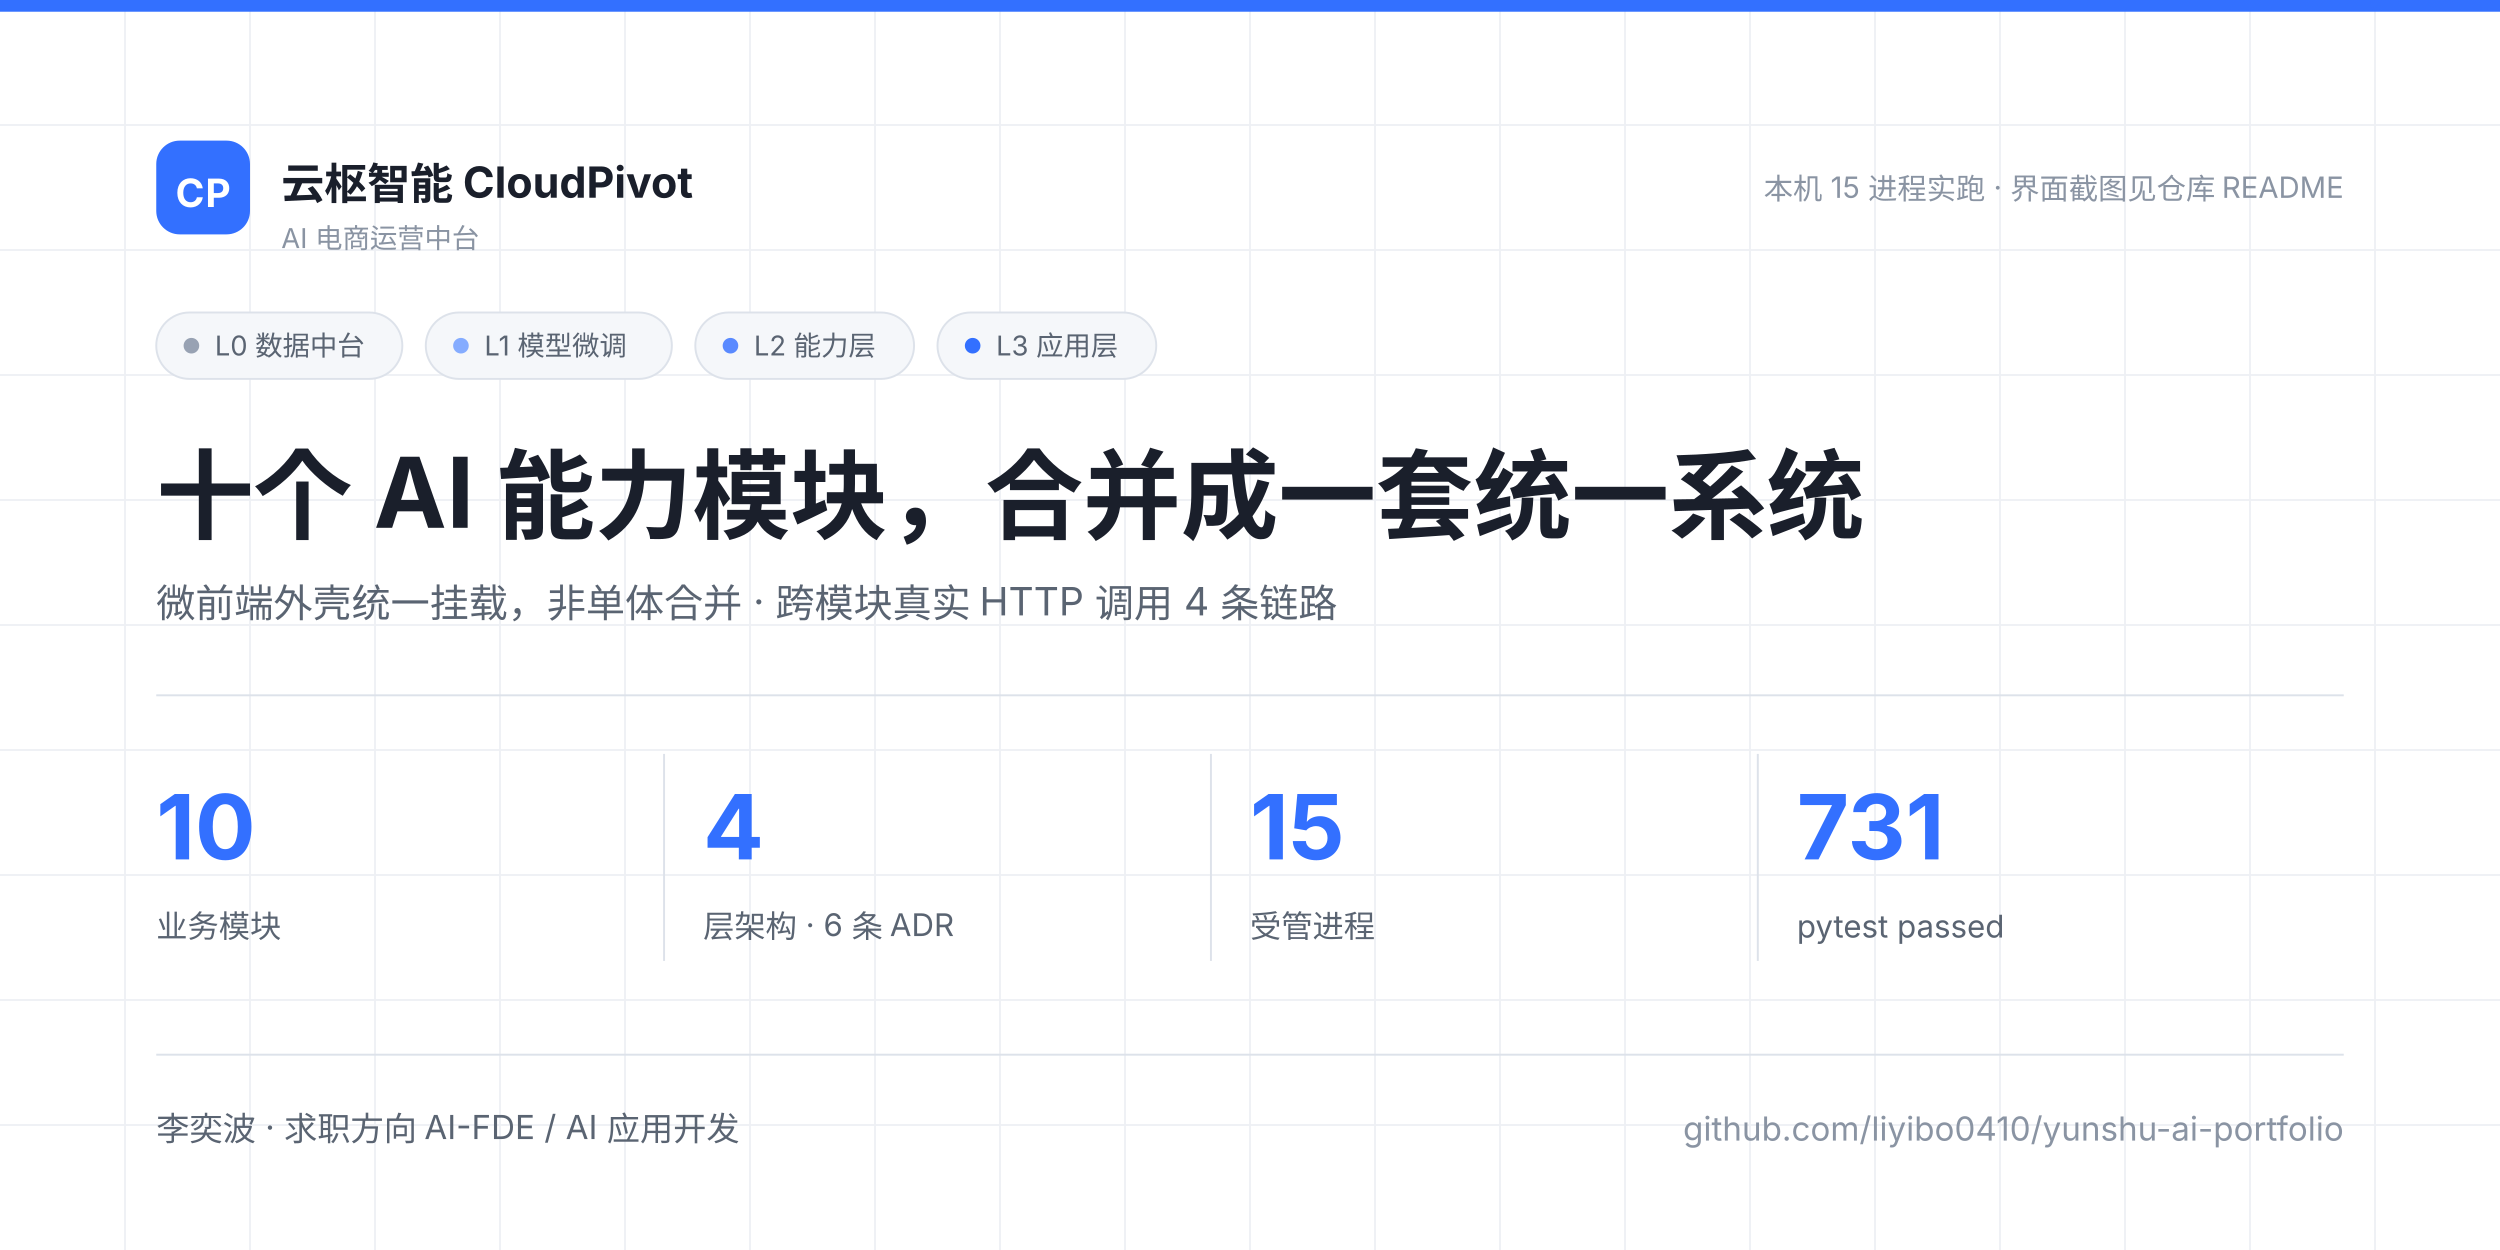
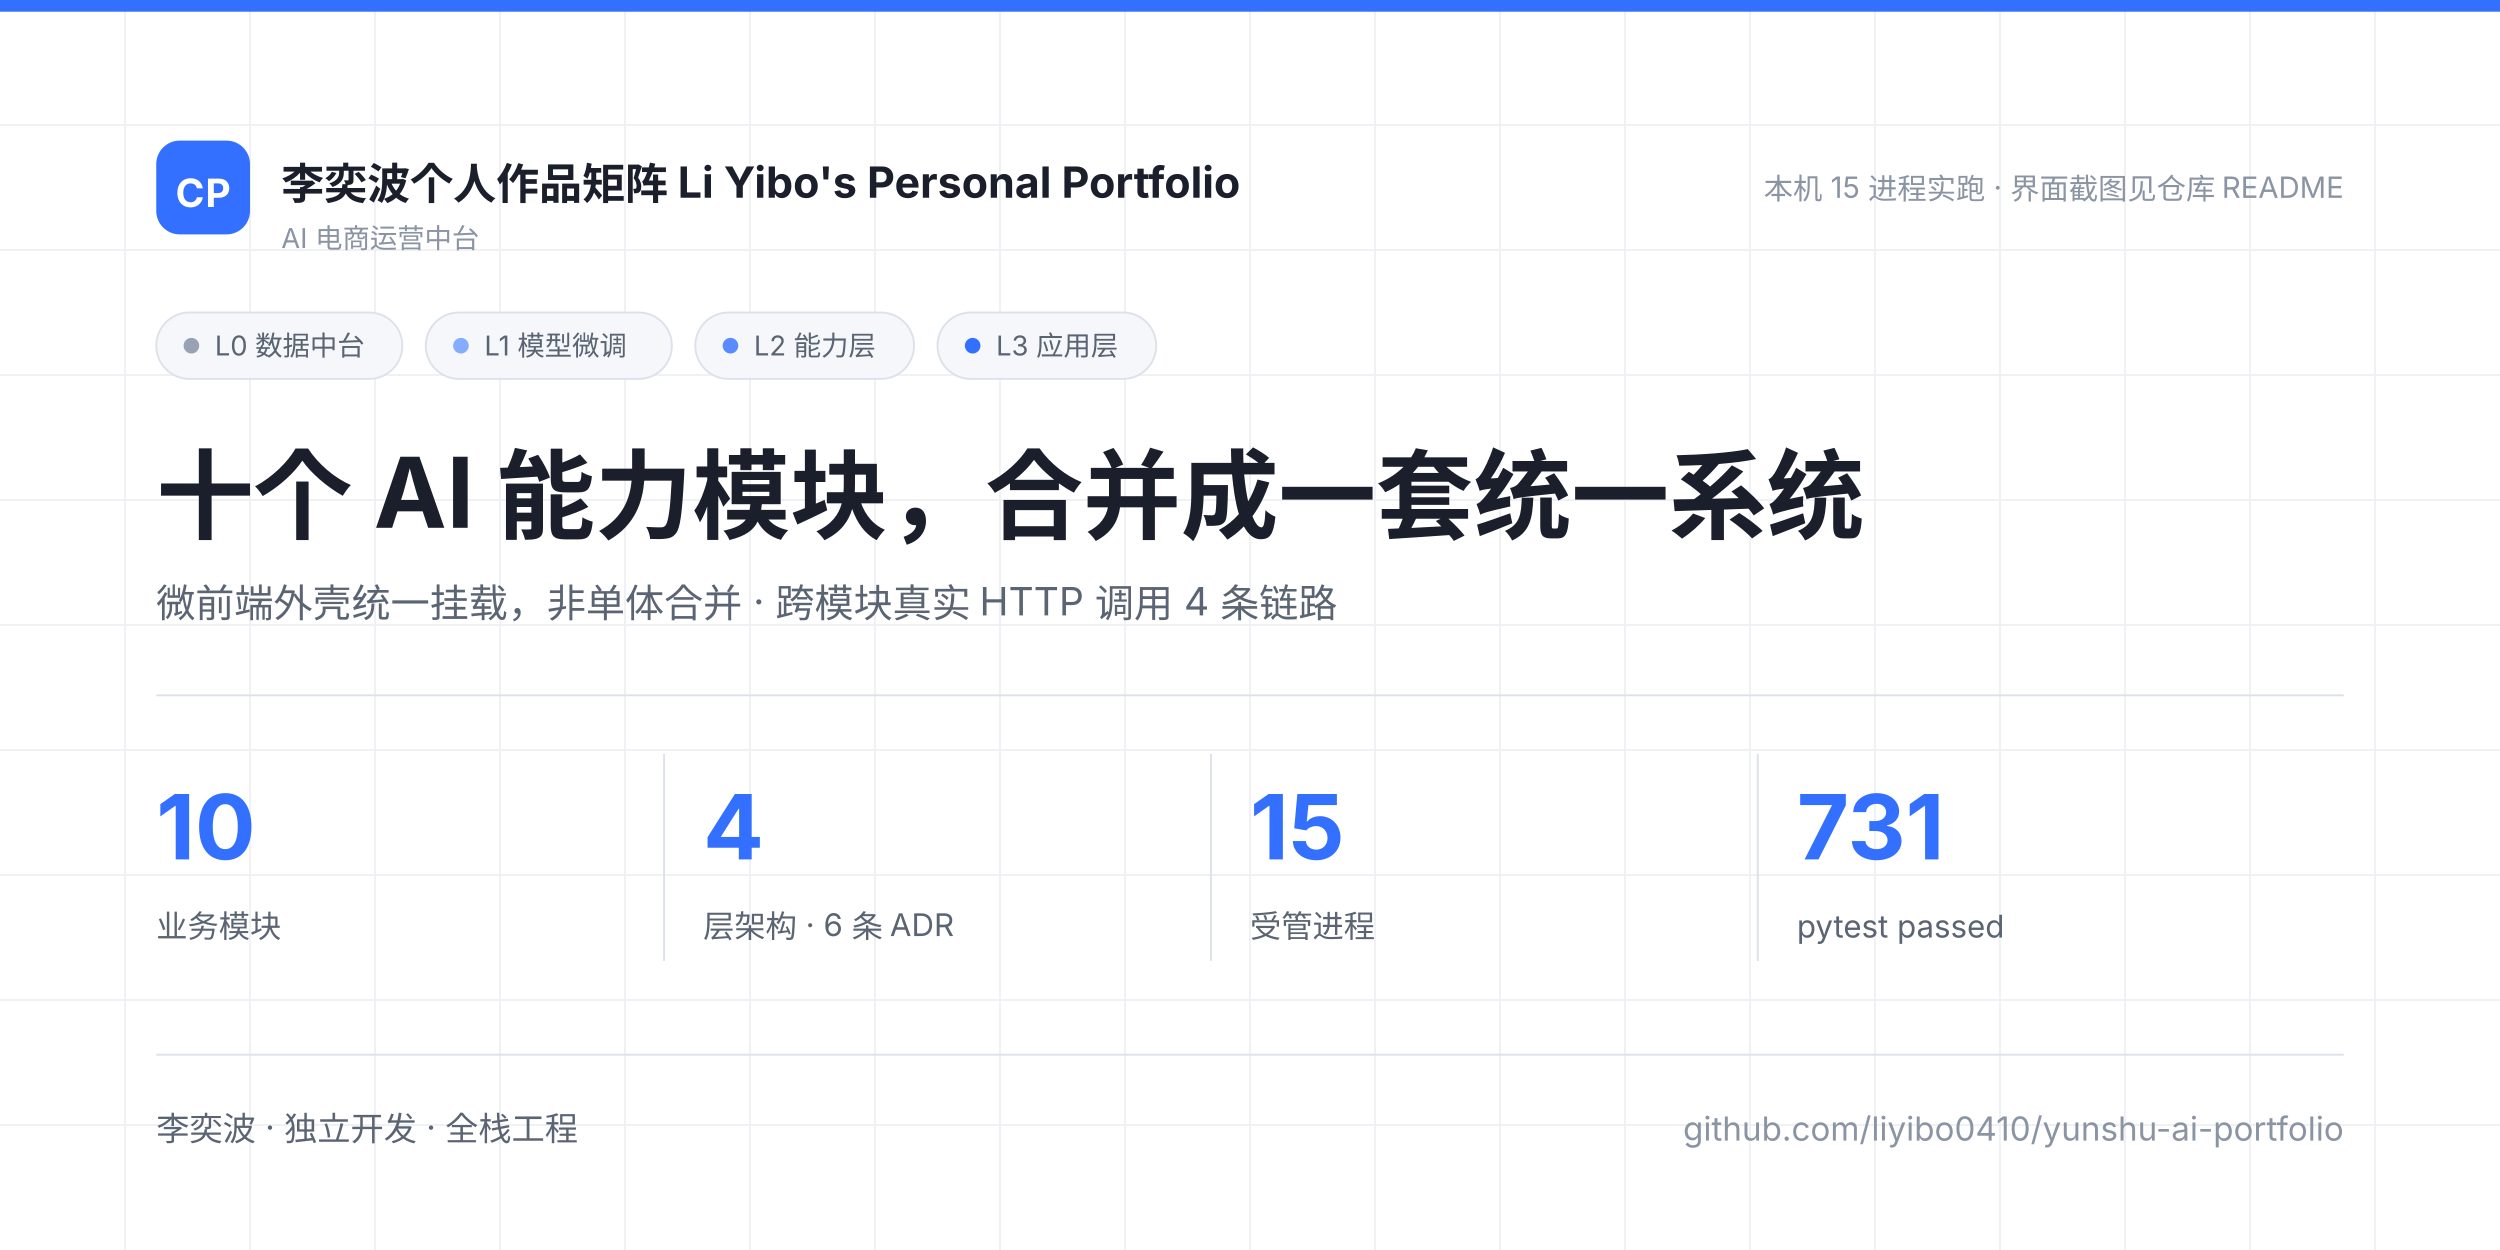
- <svg xmlns="http://www.w3.org/2000/svg" width="1280" height="640" viewBox="0 0 1280 640" role="img" aria-label="云枢智能 CloudPivot · AI 电商运营中台 —— 十个 AI 能力模块，合并成一套统一系统。10 业务模块 / 4 层架构 · 6 条 ADR / 15 受管进程 / 731 pytest passed" font-family="'Microsoft YaHei','PingFang SC',Inter,-apple-system,'Segoe UI',sans-serif">
+ <svg xmlns="http://www.w3.org/2000/svg" width="1280" height="640" viewBox="0 0 1280 640" role="img" aria-label="李奕波个人作品矩阵 Li Yibo's Personal Portfolio · AI 电商运营中台 —— 十个 AI 能力模块，合并成一套统一系统。10 业务模块 / 4 层架构 · 6 条 ADR / 15 受管进程 / 731 pytest passed" font-family="'Microsoft YaHei','PingFang SC',Inter,-apple-system,'Segoe UI',sans-serif">
  <rect width="1280" height="640" fill="#FFFFFF" />
  <path d="M64 0V640M128 0V640M192 0V640M256 0V640M320 0V640M384 0V640M448 0V640M512 0V640M576 0V640M640 0V640M704 0V640M768 0V640M832 0V640M896 0V640M960 0V640M1024 0V640M1088 0V640M1152 0V640M1216 0V640M0 64H1280M0 128H1280M0 192H1280M0 256H1280M0 320H1280M0 384H1280M0 448H1280M0 512H1280M0 576H1280" fill="none" stroke="#DDE2EA" stroke-width="1" opacity="0.5" />
  <rect width="1280" height="6" fill="#3370FF" />
  <rect x="80" y="72" width="48" height="48" rx="12" fill="#3370FF" />
  <text x="104" y="106" text-anchor="middle" font-size="20" font-weight="700" letter-spacing="0.5" fill="#FFFFFF">CP</text>
-   <text x="144" y="102" font-size="22" font-weight="700" fill="#1A1F2B">云枢智能 CloudPivot</text>
+   <text x="144" y="102" font-size="22" font-weight="700" fill="#1A1F2B">李奕波个人作品矩阵 Li Yibo's Personal Portfolio</text>
  <text x="144" y="127" font-size="14" fill="#8A94A3">AI 电商运营中台</text>
  <text x="1200" y="102" text-anchor="end" font-size="15" fill="#8A94A3">本机 15 进程实跑 · 界面截图见仓库 README</text>
  <rect x="80" y="160" width="126" height="34" rx="17" fill="#F5F7FA" stroke="#DDE2EA" />
  <circle cx="98" cy="177" r="4" fill="#98A2B3" />
  <text x="110" y="182" font-size="14" fill="#5A6472">L0 数据中台</text>
  <rect x="218" y="160" width="126" height="34" rx="17" fill="#F5F7FA" stroke="#DDE2EA" />
  <circle cx="236" cy="177" r="4" fill="#85ACFF" />
  <text x="248" y="182" font-size="14" fill="#5A6472">L1 模型微调</text>
  <rect x="356" y="160" width="112" height="34" rx="17" fill="#F5F7FA" stroke="#DDE2EA" />
  <circle cx="374" cy="177" r="4" fill="#5A8AFF" />
  <text x="386" y="182" font-size="14" fill="#5A6472">L2 能力层</text>
  <rect x="480" y="160" width="112" height="34" rx="17" fill="#F5F7FA" stroke="#DDE2EA" />
  <circle cx="498" cy="177" r="4" fill="#3370FF" />
  <text x="510" y="182" font-size="14" fill="#5A6472">L3 应用层</text>
  <text x="80" y="272" font-size="50" font-weight="700" fill="#1A1F2B">十个 AI 能力模块，合并成一套统一系统</text>
  <text x="80" y="316" font-size="20" fill="#5A6472">微前端外壳统一挂载，非单体合并 · 跨模块真实 HTTP 调用 4 条链路</text>
  <line x1="80" y1="356" x2="1200" y2="356" stroke="#DDE2EA" stroke-width="1" />
  <line x1="340" y1="386" x2="340" y2="492" stroke="#DDE2EA" stroke-width="1" />
  <line x1="620" y1="386" x2="620" y2="492" stroke="#DDE2EA" stroke-width="1" />
  <line x1="900" y1="386" x2="900" y2="492" stroke="#DDE2EA" stroke-width="1" />
  <text x="80" y="440" font-size="46" font-weight="700" fill="#3370FF">10</text>
  <text x="80" y="480" font-size="16" fill="#5A6472">业务模块</text>
  <text x="360" y="440" font-size="46" font-weight="700" fill="#3370FF">4</text>
  <text x="360" y="480" font-size="16" fill="#5A6472">层架构 · 6 条 ADR</text>
  <text x="640" y="440" font-size="46" font-weight="700" fill="#3370FF">15</text>
  <text x="640" y="480" font-size="16" fill="#5A6472">受管进程</text>
  <text x="920" y="440" font-size="46" font-weight="700" fill="#3370FF">731</text>
  <text x="920" y="480" font-size="16" fill="#5A6472">pytest passed</text>
  <line x1="80" y1="540" x2="1200" y2="540" stroke="#DDE2EA" stroke-width="1" />
-   <text x="80" y="584" font-size="17" fill="#5A6472">李奕波 · 求职方向 AI-FDE / AI 应用开发</text>
+   <text x="80" y="584" font-size="17" fill="#5A6472">李奕波 · 独立开发 · 全栈工程</text>
  <text x="1200" y="584" text-anchor="end" font-size="17" fill="#8A94A3">github.com/liyibo0410/yunshu-ai-portfolio</text>
</svg>
